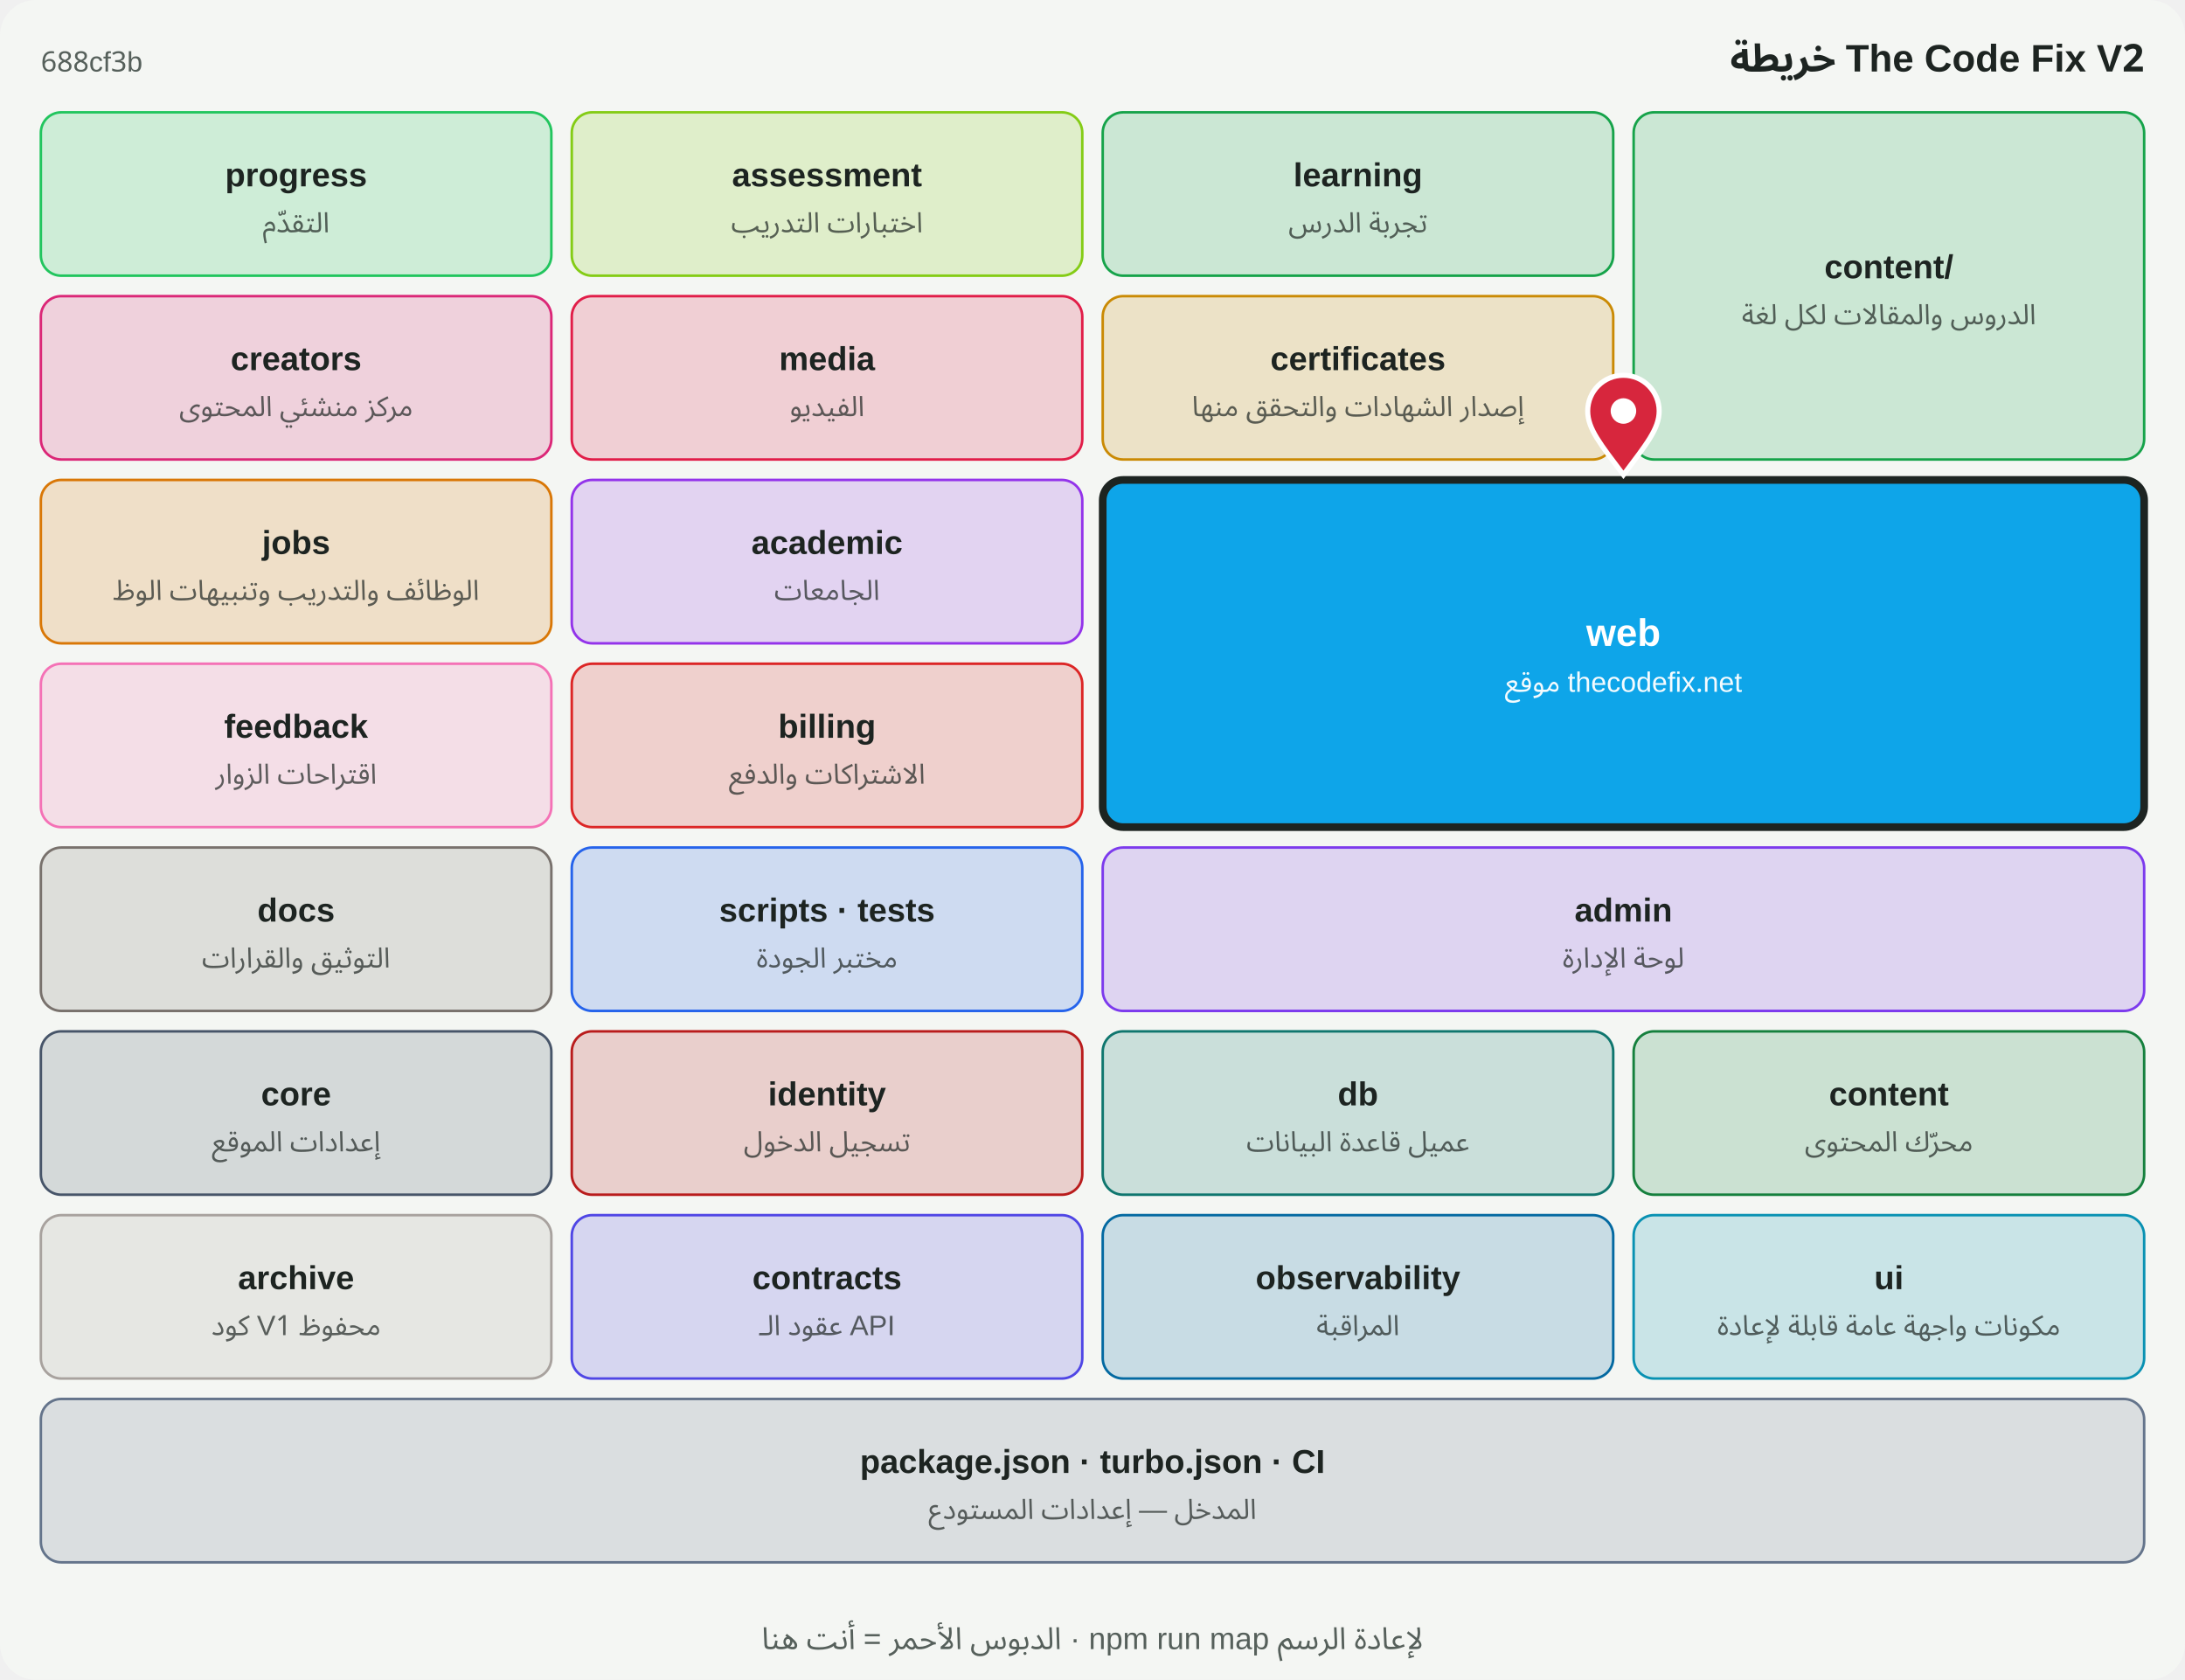
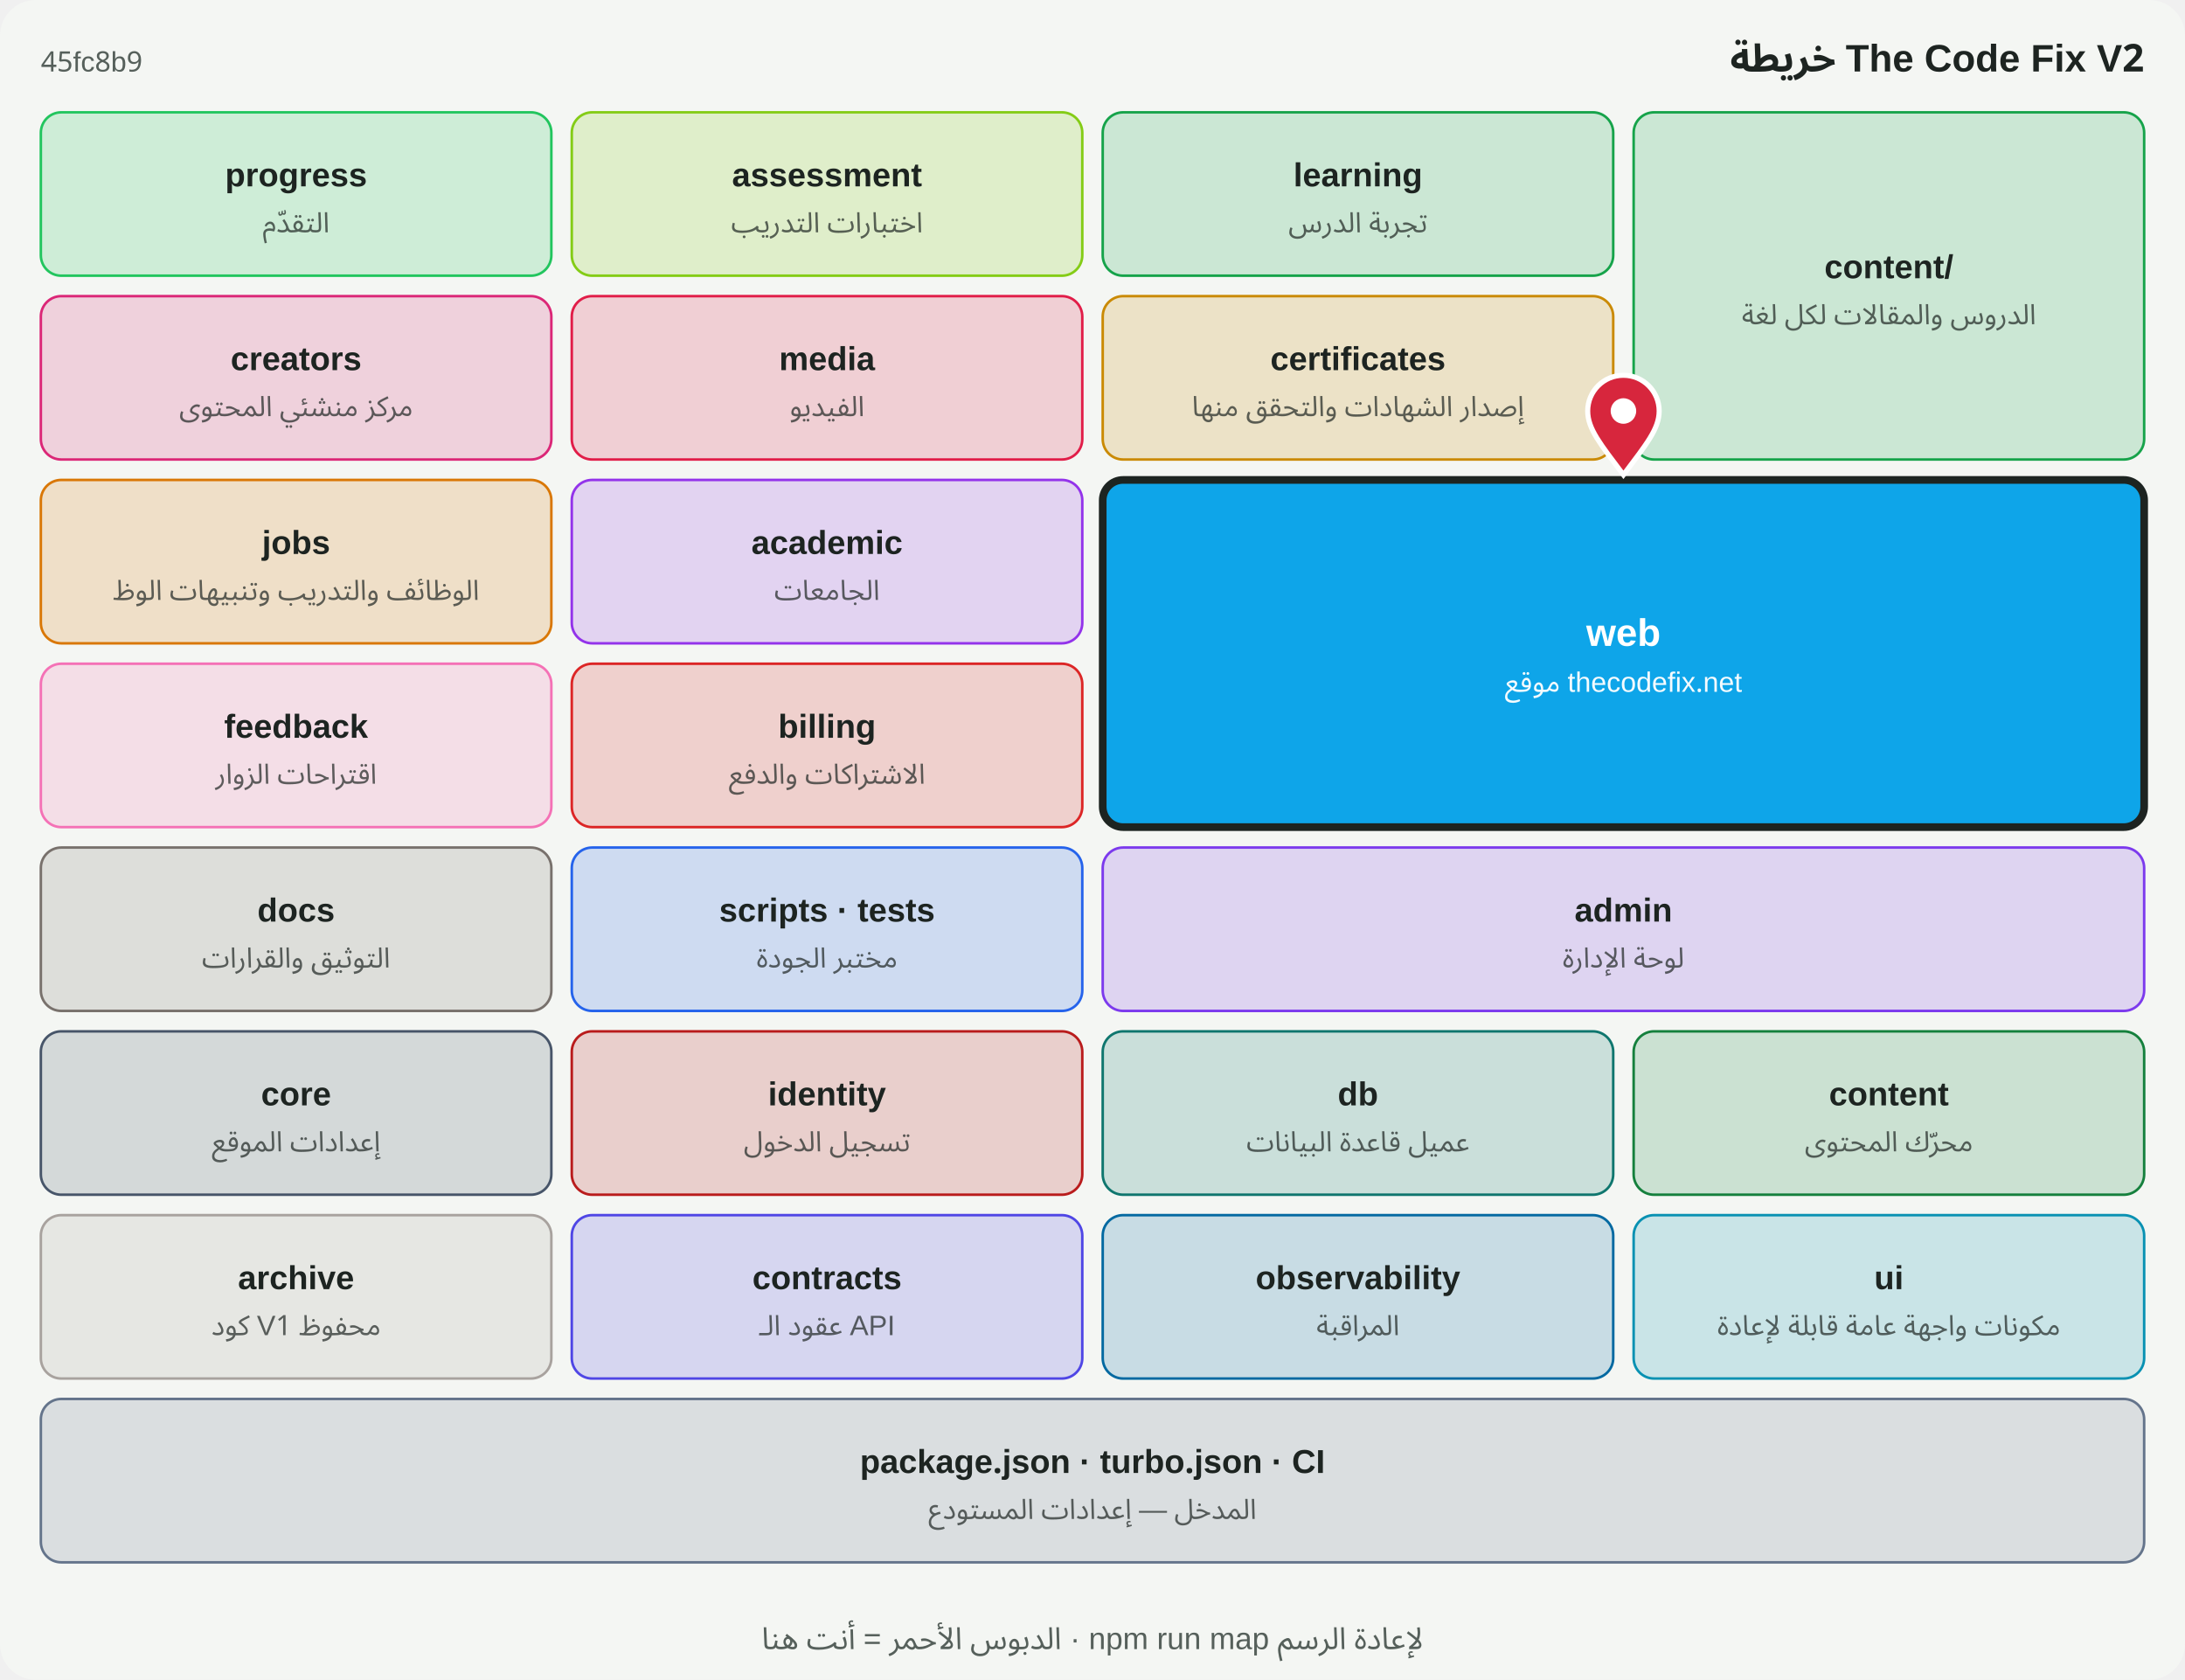
<svg xmlns="http://www.w3.org/2000/svg" viewBox="0 0 856 658" width="856" height="658" font-family="'Segoe UI', Tahoma, 'Noto Sans Arabic', Arial, sans-serif" role="img" aria-label="خريطة مشروع The Code Fix — الساحة المركزية — الموقع (apps/web)">
  <rect width="856" height="658" rx="14" fill="#f4f6f3" />
  <text x="840" y="28" text-anchor="end" font-size="15" font-weight="700" fill="#1d2421">خريطة The Code Fix V2</text>
-   <text x="16" y="28" font-size="11" fill="#56605b">688cf3b</text>
+   <text x="16" y="28" font-size="11" fill="#56605b">45fc8b9</text>
  <g>
    <rect x="640" y="44" width="200" height="136" rx="8" fill="#16a34a" fill-opacity="0.18" stroke="#16a34a" stroke-width="1" />
    <text x="740" y="109" text-anchor="middle" font-size="13" font-weight="600" fill="#1d2421">content/</text>
    <text x="740" y="127" text-anchor="middle" font-size="11" fill="#1d2421" fill-opacity="0.7">الدروس والمقالات لكل لغة</text>
  </g>
  <g>
    <rect x="432" y="44" width="200" height="64" rx="8" fill="#16a34a" fill-opacity="0.18" stroke="#16a34a" stroke-width="1" />
    <text x="532" y="73" text-anchor="middle" font-size="13" font-weight="600" fill="#1d2421">learning</text>
    <text x="532" y="91" text-anchor="middle" font-size="11" fill="#1d2421" fill-opacity="0.7">تجربة الدرس</text>
  </g>
  <g>
    <rect x="224" y="44" width="200" height="64" rx="8" fill="#84cc16" fill-opacity="0.18" stroke="#84cc16" stroke-width="1" />
    <text x="324" y="73" text-anchor="middle" font-size="13" font-weight="600" fill="#1d2421">assessment</text>
    <text x="324" y="91" text-anchor="middle" font-size="11" fill="#1d2421" fill-opacity="0.7">اختبارات التدريب</text>
  </g>
  <g>
    <rect x="16" y="44" width="200" height="64" rx="8" fill="#22c55e" fill-opacity="0.18" stroke="#22c55e" stroke-width="1" />
    <text x="116" y="73" text-anchor="middle" font-size="13" font-weight="600" fill="#1d2421">progress</text>
    <text x="116" y="91" text-anchor="middle" font-size="11" fill="#1d2421" fill-opacity="0.7">التقدّم</text>
  </g>
  <g>
    <rect x="432" y="116" width="200" height="64" rx="8" fill="#ca8a04" fill-opacity="0.18" stroke="#ca8a04" stroke-width="1" />
    <text x="532" y="145" text-anchor="middle" font-size="13" font-weight="600" fill="#1d2421">certificates</text>
    <text x="532" y="163" text-anchor="middle" font-size="11" fill="#1d2421" fill-opacity="0.7">إصدار الشهادات والتحقق منها</text>
  </g>
  <g>
    <rect x="224" y="116" width="200" height="64" rx="8" fill="#e11d48" fill-opacity="0.18" stroke="#e11d48" stroke-width="1" />
    <text x="324" y="145" text-anchor="middle" font-size="13" font-weight="600" fill="#1d2421">media</text>
    <text x="324" y="163" text-anchor="middle" font-size="11" fill="#1d2421" fill-opacity="0.7">الفيديو</text>
  </g>
  <g>
    <rect x="16" y="116" width="200" height="64" rx="8" fill="#db2777" fill-opacity="0.18" stroke="#db2777" stroke-width="1" />
    <text x="116" y="145" text-anchor="middle" font-size="13" font-weight="600" fill="#1d2421">creators</text>
    <text x="116" y="163" text-anchor="middle" font-size="11" fill="#1d2421" fill-opacity="0.7">مركز منشئي المحتوى</text>
  </g>
  <g>
    <rect x="432" y="188" width="408" height="136" rx="8" fill="#0ea5e9" fill-opacity="1" stroke="#1d2421" stroke-width="3" />
    <text x="636" y="253" text-anchor="middle" font-size="15" font-weight="700" fill="#ffffff">web</text>
    <text x="636" y="271" text-anchor="middle" font-size="11" fill="#ffffff" fill-opacity="0.95">موقع thecodefix.net</text>
  </g>
  <path d="M636 186 c-9 -12 -14 -18 -14 -25 a14 14 0 0 1 28 0 c0 7 -5 13 -14 25z" fill="#d7263d" stroke="#fff" stroke-width="2" />
  <circle cx="636" cy="161" r="5" fill="#fff" />
  <g>
    <rect x="224" y="188" width="200" height="64" rx="8" fill="#9333ea" fill-opacity="0.18" stroke="#9333ea" stroke-width="1" />
    <text x="324" y="217" text-anchor="middle" font-size="13" font-weight="600" fill="#1d2421">academic</text>
    <text x="324" y="235" text-anchor="middle" font-size="11" fill="#1d2421" fill-opacity="0.7">الجامعات</text>
  </g>
  <g>
    <rect x="16" y="188" width="200" height="64" rx="8" fill="#d97706" fill-opacity="0.18" stroke="#d97706" stroke-width="1" />
    <text x="116" y="217" text-anchor="middle" font-size="13" font-weight="600" fill="#1d2421">jobs</text>
    <text x="116" y="235" text-anchor="middle" font-size="11" fill="#1d2421" fill-opacity="0.7">الوظائف والتدريب وتنبيهات الوظ</text>
  </g>
  <g>
    <rect x="224" y="260" width="200" height="64" rx="8" fill="#dc2626" fill-opacity="0.18" stroke="#dc2626" stroke-width="1" />
    <text x="324" y="289" text-anchor="middle" font-size="13" font-weight="600" fill="#1d2421">billing</text>
    <text x="324" y="307" text-anchor="middle" font-size="11" fill="#1d2421" fill-opacity="0.7">الاشتراكات والدفع</text>
  </g>
  <g>
    <rect x="16" y="260" width="200" height="64" rx="8" fill="#f472b6" fill-opacity="0.18" stroke="#f472b6" stroke-width="1" />
    <text x="116" y="289" text-anchor="middle" font-size="13" font-weight="600" fill="#1d2421">feedback</text>
    <text x="116" y="307" text-anchor="middle" font-size="11" fill="#1d2421" fill-opacity="0.7">اقتراحات الزوار</text>
  </g>
  <g>
    <rect x="432" y="332" width="408" height="64" rx="8" fill="#7c3aed" fill-opacity="0.18" stroke="#7c3aed" stroke-width="1" />
    <text x="636" y="361" text-anchor="middle" font-size="13" font-weight="600" fill="#1d2421">admin</text>
    <text x="636" y="379" text-anchor="middle" font-size="11" fill="#1d2421" fill-opacity="0.7">لوحة الإدارة</text>
  </g>
  <g>
    <rect x="224" y="332" width="200" height="64" rx="8" fill="#2563eb" fill-opacity="0.18" stroke="#2563eb" stroke-width="1" />
    <text x="324" y="361" text-anchor="middle" font-size="13" font-weight="600" fill="#1d2421">scripts · tests</text>
    <text x="324" y="379" text-anchor="middle" font-size="11" fill="#1d2421" fill-opacity="0.7">مختبر الجودة</text>
  </g>
  <g>
    <rect x="16" y="332" width="200" height="64" rx="8" fill="#78716c" fill-opacity="0.18" stroke="#78716c" stroke-width="1" />
    <text x="116" y="361" text-anchor="middle" font-size="13" font-weight="600" fill="#1d2421">docs</text>
    <text x="116" y="379" text-anchor="middle" font-size="11" fill="#1d2421" fill-opacity="0.7">التوثيق والقرارات</text>
  </g>
  <g>
    <rect x="640" y="404" width="200" height="64" rx="8" fill="#15803d" fill-opacity="0.18" stroke="#15803d" stroke-width="1" />
    <text x="740" y="433" text-anchor="middle" font-size="13" font-weight="600" fill="#1d2421">content</text>
    <text x="740" y="451" text-anchor="middle" font-size="11" fill="#1d2421" fill-opacity="0.7">محرّك المحتوى</text>
  </g>
  <g>
    <rect x="432" y="404" width="200" height="64" rx="8" fill="#0f766e" fill-opacity="0.18" stroke="#0f766e" stroke-width="1" />
    <text x="532" y="433" text-anchor="middle" font-size="13" font-weight="600" fill="#1d2421">db</text>
    <text x="532" y="451" text-anchor="middle" font-size="11" fill="#1d2421" fill-opacity="0.7">عميل قاعدة البيانات</text>
  </g>
  <g>
    <rect x="224" y="404" width="200" height="64" rx="8" fill="#b91c1c" fill-opacity="0.18" stroke="#b91c1c" stroke-width="1" />
    <text x="324" y="433" text-anchor="middle" font-size="13" font-weight="600" fill="#1d2421">identity</text>
    <text x="324" y="451" text-anchor="middle" font-size="11" fill="#1d2421" fill-opacity="0.7">تسجيل الدخول</text>
  </g>
  <g>
    <rect x="16" y="404" width="200" height="64" rx="8" fill="#475569" fill-opacity="0.18" stroke="#475569" stroke-width="1" />
    <text x="116" y="433" text-anchor="middle" font-size="13" font-weight="600" fill="#1d2421">core</text>
    <text x="116" y="451" text-anchor="middle" font-size="11" fill="#1d2421" fill-opacity="0.7">إعدادات الموقع</text>
  </g>
  <g>
    <rect x="640" y="476" width="200" height="64" rx="8" fill="#0891b2" fill-opacity="0.18" stroke="#0891b2" stroke-width="1" />
    <text x="740" y="505" text-anchor="middle" font-size="13" font-weight="600" fill="#1d2421">ui</text>
    <text x="740" y="523" text-anchor="middle" font-size="11" fill="#1d2421" fill-opacity="0.7">مكونات واجهة عامة قابلة لإعادة</text>
  </g>
  <g>
    <rect x="432" y="476" width="200" height="64" rx="8" fill="#0369a1" fill-opacity="0.18" stroke="#0369a1" stroke-width="1" />
    <text x="532" y="505" text-anchor="middle" font-size="13" font-weight="600" fill="#1d2421">observability</text>
    <text x="532" y="523" text-anchor="middle" font-size="11" fill="#1d2421" fill-opacity="0.7">المراقبة</text>
  </g>
  <g>
    <rect x="224" y="476" width="200" height="64" rx="8" fill="#4f46e5" fill-opacity="0.18" stroke="#4f46e5" stroke-width="1" />
    <text x="324" y="505" text-anchor="middle" font-size="13" font-weight="600" fill="#1d2421">contracts</text>
    <text x="324" y="523" text-anchor="middle" font-size="11" fill="#1d2421" fill-opacity="0.7">عقود الـ API</text>
  </g>
  <g>
    <rect x="16" y="476" width="200" height="64" rx="8" fill="#a8a29e" fill-opacity="0.18" stroke="#a8a29e" stroke-width="1" />
    <text x="116" y="505" text-anchor="middle" font-size="13" font-weight="600" fill="#1d2421">archive</text>
    <text x="116" y="523" text-anchor="middle" font-size="11" fill="#1d2421" fill-opacity="0.7">كود V1 محفوظ</text>
  </g>
  <g>
    <rect x="16" y="548" width="824" height="64" rx="8" fill="#64748b" fill-opacity="0.18" stroke="#64748b" stroke-width="1" />
    <text x="428" y="577" text-anchor="middle" font-size="13" font-weight="600" fill="#1d2421">package.json · turbo.json · CI</text>
    <text x="428" y="595" text-anchor="middle" font-size="11" fill="#1d2421" fill-opacity="0.7">المدخل — إعدادات المستودع</text>
  </g>
  <text x="428" y="646" text-anchor="middle" font-size="12" fill="#56605b">الدبوس الأحمر = أنت هنا · npm run map لإعادة الرسم</text>
</svg>
